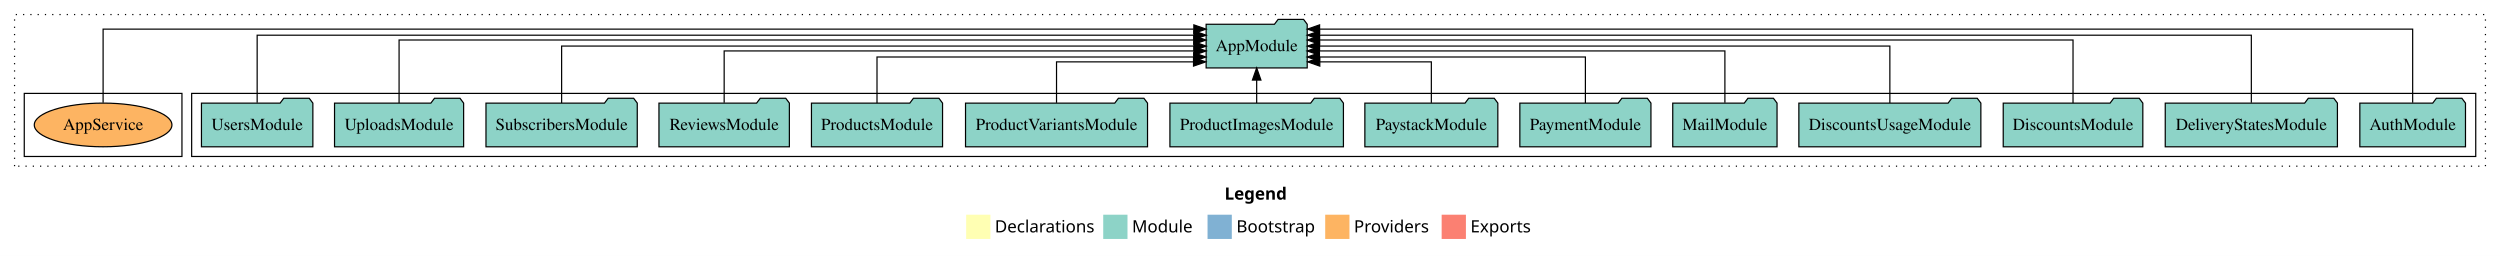
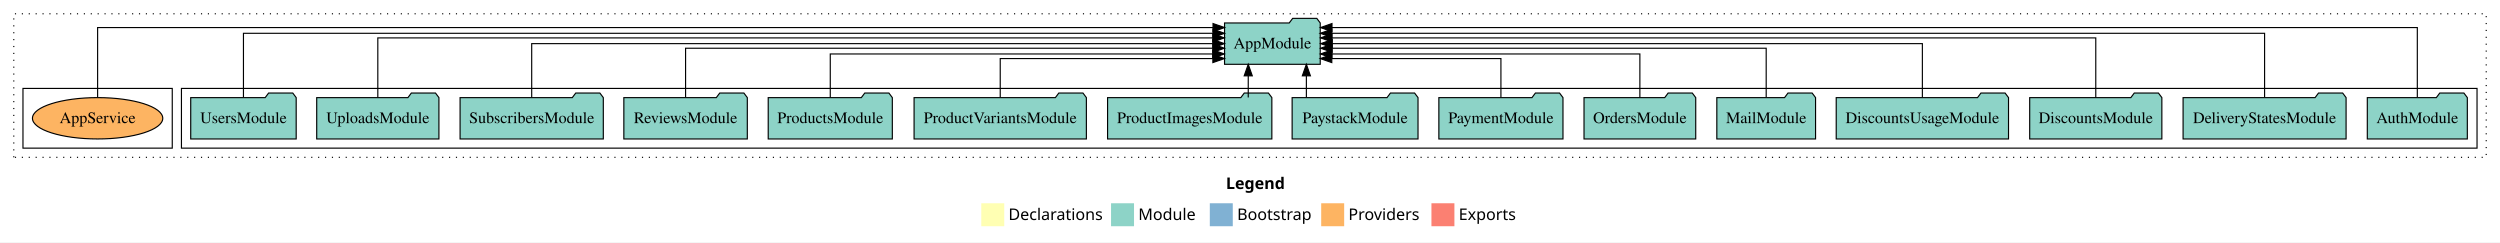
- <svg xmlns="http://www.w3.org/2000/svg" width="2061pt" height="211pt" viewBox="0.00 0.00 2061.00 211.00">
+ <svg xmlns="http://www.w3.org/2000/svg" width="2177pt" height="211pt" viewBox="0.00 0.00 2177.00 211.00">
  <g id="graph0" class="graph" transform="scale(1 1) rotate(0) translate(4 207)">
-     <polygon fill="white" stroke="transparent" points="-4,4 -4,-207 2057,-207 2057,4 -4,4" />
-     <text text-anchor="start" x="1005.51" y="-42.4" font-family="Times-12" font-weight="bold" font-size="14.00">Legend</text>
-     <polygon fill="#ffffb3" stroke="transparent" points="792.5,-10 792.5,-30 812.5,-30 812.5,-10 792.5,-10" />
-     <text text-anchor="start" x="816.13" y="-15.4" font-family="Times-12" font-size="14.00">  Declarations</text>
-     <polygon fill="#8dd3c7" stroke="transparent" points="905.5,-10 905.5,-30 925.5,-30 925.5,-10 905.5,-10" />
-     <text text-anchor="start" x="929.23" y="-15.4" font-family="Times-12" font-size="14.00">  Module</text>
-     <polygon fill="#80b1d3" stroke="transparent" points="991.5,-10 991.5,-30 1011.5,-30 1011.5,-10 991.5,-10" />
-     <text text-anchor="start" x="1015.28" y="-15.4" font-family="Times-12" font-size="14.00">  Bootstrap</text>
-     <polygon fill="#fdb462" stroke="transparent" points="1088.5,-10 1088.5,-30 1108.5,-30 1108.5,-10 1088.5,-10" />
-     <text text-anchor="start" x="1112.17" y="-15.4" font-family="Times-12" font-size="14.00">  Providers</text>
-     <polygon fill="#fb8072" stroke="transparent" points="1184.5,-10 1184.5,-30 1204.5,-30 1204.5,-10 1184.5,-10" />
-     <text text-anchor="start" x="1208.23" y="-15.4" font-family="Times-12" font-size="14.00">  Exports</text>
+     <polygon fill="white" stroke="transparent" points="-4,4 -4,-207 2173,-207 2173,4 -4,4" />
+     <text text-anchor="start" x="1063.51" y="-42.4" font-family="Times-12" font-weight="bold" font-size="14.00">Legend</text>
+     <polygon fill="#ffffb3" stroke="transparent" points="850.5,-10 850.5,-30 870.5,-30 870.5,-10 850.5,-10" />
+     <text text-anchor="start" x="874.13" y="-15.4" font-family="Times-12" font-size="14.00">  Declarations</text>
+     <polygon fill="#8dd3c7" stroke="transparent" points="963.5,-10 963.5,-30 983.5,-30 983.5,-10 963.5,-10" />
+     <text text-anchor="start" x="987.23" y="-15.4" font-family="Times-12" font-size="14.00">  Module</text>
+     <polygon fill="#80b1d3" stroke="transparent" points="1049.5,-10 1049.5,-30 1069.5,-30 1069.5,-10 1049.5,-10" />
+     <text text-anchor="start" x="1073.28" y="-15.4" font-family="Times-12" font-size="14.00">  Bootstrap</text>
+     <polygon fill="#fdb462" stroke="transparent" points="1146.5,-10 1146.5,-30 1166.5,-30 1166.5,-10 1146.5,-10" />
+     <text text-anchor="start" x="1170.17" y="-15.4" font-family="Times-12" font-size="14.00">  Providers</text>
+     <polygon fill="#fb8072" stroke="transparent" points="1242.5,-10 1242.5,-30 1262.5,-30 1262.5,-10 1242.5,-10" />
+     <text text-anchor="start" x="1266.23" y="-15.4" font-family="Times-12" font-size="14.00">  Exports</text>
    <g id="clust1" class="cluster">
-       <polygon fill="none" stroke="black" stroke-dasharray="1,5" points="8,-70 8,-195 2045,-195 2045,-70 8,-70" />
+       <polygon fill="none" stroke="black" stroke-dasharray="1,5" points="8,-70 8,-195 2161,-195 2161,-70 8,-70" />
    </g>
    <g id="clust3" class="cluster">
-       <polygon fill="none" stroke="black" points="154,-78 154,-130 2037,-130 2037,-78 154,-78" />
+       <polygon fill="none" stroke="black" points="154,-78 154,-130 2153,-130 2153,-78 154,-78" />
    </g>
    <g id="clust6" class="cluster">
      <polygon fill="none" stroke="black" points="16,-78 16,-130 146,-130 146,-78 16,-78" />
    </g>
    <g id="node1" class="node">
-       <polygon fill="#8dd3c7" stroke="black" points="2028.55,-122 2025.55,-126 2004.55,-126 2001.55,-122 1941.45,-122 1941.45,-86 2028.55,-86 2028.55,-122" />
-       <text text-anchor="middle" x="1985" y="-99.8" font-family="Times,serif" font-size="14.00">AuthModule</text>
+       <polygon fill="#8dd3c7" stroke="black" points="2144.55,-122 2141.55,-126 2120.55,-126 2117.55,-122 2057.45,-122 2057.45,-86 2144.55,-86 2144.55,-122" />
+       <text text-anchor="middle" x="2101" y="-99.8" font-family="Times,serif" font-size="14.00">AuthModule</text>
    </g>
-     <g id="node15" class="node">
-       <polygon fill="#8dd3c7" stroke="black" points="1073.66,-187 1070.66,-191 1049.66,-191 1046.66,-187 990.34,-187 990.34,-151 1073.66,-151 1073.66,-187" />
-       <text text-anchor="middle" x="1032" y="-164.8" font-family="Times,serif" font-size="14.00">AppModule</text>
+     <g id="node16" class="node">
+       <polygon fill="#8dd3c7" stroke="black" points="1145.66,-187 1142.66,-191 1121.66,-191 1118.66,-187 1062.34,-187 1062.34,-151 1145.66,-151 1145.66,-187" />
+       <text text-anchor="middle" x="1104" y="-164.8" font-family="Times,serif" font-size="14.00">AppModule</text>
    </g>
    <g id="edge1" class="edge">
-       <path fill="none" stroke="black" d="M1985,-122.32C1985,-145.66 1985,-183 1985,-183 1985,-183 1083.87,-183 1083.87,-183" />
-       <polygon fill="black" stroke="black" points="1083.87,-179.5 1073.87,-183 1083.87,-186.5 1083.87,-179.5" />
+       <path fill="none" stroke="black" d="M2101,-122.32C2101,-145.66 2101,-183 2101,-183 2101,-183 1155.89,-183 1155.89,-183" />
+       <polygon fill="black" stroke="black" points="1155.89,-179.5 1145.89,-183 1155.89,-186.5 1155.89,-179.5" />
    </g>
    <g id="node2" class="node">
-       <polygon fill="#8dd3c7" stroke="black" points="1922.97,-122 1919.97,-126 1898.97,-126 1895.97,-122 1781.03,-122 1781.03,-86 1922.97,-86 1922.97,-122" />
-       <text text-anchor="middle" x="1852" y="-99.8" font-family="Times,serif" font-size="14.00">DeliveryStatesModule</text>
+       <polygon fill="#8dd3c7" stroke="black" points="2038.97,-122 2035.97,-126 2014.97,-126 2011.97,-122 1897.03,-122 1897.03,-86 2038.97,-86 2038.97,-122" />
+       <text text-anchor="middle" x="1968" y="-99.8" font-family="Times,serif" font-size="14.00">DeliveryStatesModule</text>
    </g>
    <g id="edge2" class="edge">
-       <path fill="none" stroke="black" d="M1852,-122.29C1852,-144.21 1852,-178 1852,-178 1852,-178 1083.79,-178 1083.79,-178" />
-       <polygon fill="black" stroke="black" points="1083.79,-174.5 1073.79,-178 1083.79,-181.5 1083.79,-174.5" />
+       <path fill="none" stroke="black" d="M1968,-122.29C1968,-144.21 1968,-178 1968,-178 1968,-178 1155.67,-178 1155.67,-178" />
+       <polygon fill="black" stroke="black" points="1155.67,-174.5 1145.67,-178 1155.67,-181.5 1155.67,-174.5" />
    </g>
    <g id="node3" class="node">
-       <polygon fill="#8dd3c7" stroke="black" points="1762.54,-122 1759.54,-126 1738.54,-126 1735.54,-122 1647.46,-122 1647.46,-86 1762.54,-86 1762.54,-122" />
-       <text text-anchor="middle" x="1705" y="-99.8" font-family="Times,serif" font-size="14.00">DiscountsModule</text>
+       <polygon fill="#8dd3c7" stroke="black" points="1878.54,-122 1875.54,-126 1854.54,-126 1851.54,-122 1763.46,-122 1763.46,-86 1878.54,-86 1878.54,-122" />
+       <text text-anchor="middle" x="1821" y="-99.8" font-family="Times,serif" font-size="14.00">DiscountsModule</text>
    </g>
    <g id="edge3" class="edge">
-       <path fill="none" stroke="black" d="M1705,-122.03C1705,-142.77 1705,-174 1705,-174 1705,-174 1083.84,-174 1083.84,-174" />
-       <polygon fill="black" stroke="black" points="1083.84,-170.5 1073.84,-174 1083.84,-177.5 1083.84,-170.5" />
+       <path fill="none" stroke="black" d="M1821,-122.03C1821,-142.77 1821,-174 1821,-174 1821,-174 1155.91,-174 1155.91,-174" />
+       <polygon fill="black" stroke="black" points="1155.91,-170.5 1145.91,-174 1155.91,-177.5 1155.91,-170.5" />
    </g>
    <g id="node4" class="node">
-       <polygon fill="#8dd3c7" stroke="black" points="1629.02,-122 1626.02,-126 1605.02,-126 1602.02,-122 1478.98,-122 1478.98,-86 1629.02,-86 1629.02,-122" />
-       <text text-anchor="middle" x="1554" y="-99.8" font-family="Times,serif" font-size="14.00">DiscountsUsageModule</text>
+       <polygon fill="#8dd3c7" stroke="black" points="1745.02,-122 1742.02,-126 1721.02,-126 1718.02,-122 1594.98,-122 1594.98,-86 1745.02,-86 1745.02,-122" />
+       <text text-anchor="middle" x="1670" y="-99.8" font-family="Times,serif" font-size="14.00">DiscountsUsageModule</text>
    </g>
    <g id="edge4" class="edge">
-       <path fill="none" stroke="black" d="M1554,-122.11C1554,-141.34 1554,-169 1554,-169 1554,-169 1083.84,-169 1083.84,-169" />
-       <polygon fill="black" stroke="black" points="1083.84,-165.5 1073.84,-169 1083.84,-172.5 1083.84,-165.5" />
+       <path fill="none" stroke="black" d="M1670,-122.11C1670,-141.34 1670,-169 1670,-169 1670,-169 1156.08,-169 1156.08,-169" />
+       <polygon fill="black" stroke="black" points="1156.08,-165.5 1146.08,-169 1156.08,-172.5 1156.08,-165.5" />
    </g>
    <g id="node5" class="node">
-       <polygon fill="#8dd3c7" stroke="black" points="1460.99,-122 1457.99,-126 1436.99,-126 1433.99,-122 1375.01,-122 1375.01,-86 1460.99,-86 1460.99,-122" />
-       <text text-anchor="middle" x="1418" y="-99.8" font-family="Times,serif" font-size="14.00">MailModule</text>
+       <polygon fill="#8dd3c7" stroke="black" points="1576.99,-122 1573.99,-126 1552.99,-126 1549.99,-122 1491.01,-122 1491.01,-86 1576.99,-86 1576.99,-122" />
+       <text text-anchor="middle" x="1534" y="-99.8" font-family="Times,serif" font-size="14.00">MailModule</text>
    </g>
    <g id="edge5" class="edge">
-       <path fill="none" stroke="black" d="M1418,-122.3C1418,-140.27 1418,-165 1418,-165 1418,-165 1083.68,-165 1083.68,-165" />
-       <polygon fill="black" stroke="black" points="1083.68,-161.5 1073.68,-165 1083.68,-168.5 1083.68,-161.5" />
+       <path fill="none" stroke="black" d="M1534,-122.3C1534,-140.27 1534,-165 1534,-165 1534,-165 1156.01,-165 1156.01,-165" />
+       <polygon fill="black" stroke="black" points="1156.01,-161.5 1146.01,-165 1156.01,-168.5 1156.01,-161.5" />
    </g>
    <g id="node6" class="node">
+       <polygon fill="#8dd3c7" stroke="black" points="1472.64,-122 1469.64,-126 1448.64,-126 1445.64,-122 1375.36,-122 1375.36,-86 1472.64,-86 1472.64,-122" />
+       <text text-anchor="middle" x="1424" y="-99.8" font-family="Times,serif" font-size="14.00">OrdersModule</text>
+     </g>
+     <g id="edge6" class="edge">
+       <path fill="none" stroke="black" d="M1424,-122.03C1424,-138.4 1424,-160 1424,-160 1424,-160 1155.83,-160 1155.83,-160" />
+       <polygon fill="black" stroke="black" points="1155.83,-156.5 1145.83,-160 1155.83,-163.5 1155.83,-156.5" />
+     </g>
+     <g id="node7" class="node">
      <polygon fill="#8dd3c7" stroke="black" points="1357.04,-122 1354.04,-126 1333.04,-126 1330.04,-122 1248.96,-122 1248.96,-86 1357.04,-86 1357.04,-122" />
      <text text-anchor="middle" x="1303" y="-99.8" font-family="Times,serif" font-size="14.00">PaymentModule</text>
    </g>
-     <g id="edge6" class="edge">
-       <path fill="none" stroke="black" d="M1303,-122.03C1303,-138.4 1303,-160 1303,-160 1303,-160 1083.75,-160 1083.75,-160" />
-       <polygon fill="black" stroke="black" points="1083.75,-156.5 1073.75,-160 1083.75,-163.5 1083.75,-156.5" />
+     <g id="edge7" class="edge">
+       <path fill="none" stroke="black" d="M1303,-122.19C1303,-137.18 1303,-156 1303,-156 1303,-156 1155.72,-156 1155.72,-156" />
+       <polygon fill="black" stroke="black" points="1155.72,-152.5 1145.72,-156 1155.72,-159.5 1155.72,-152.5" />
    </g>
-     <g id="node7" class="node">
+     <g id="node8" class="node">
      <polygon fill="#8dd3c7" stroke="black" points="1230.81,-122 1227.81,-126 1206.81,-126 1203.81,-122 1121.19,-122 1121.19,-86 1230.81,-86 1230.81,-122" />
      <text text-anchor="middle" x="1176" y="-99.8" font-family="Times,serif" font-size="14.00">PaystackModule</text>
    </g>
-     <g id="edge7" class="edge">
-       <path fill="none" stroke="black" d="M1176,-122.19C1176,-137.18 1176,-156 1176,-156 1176,-156 1084.04,-156 1084.04,-156" />
-       <polygon fill="black" stroke="black" points="1084.04,-152.5 1074.04,-156 1084.04,-159.5 1084.04,-152.5" />
+     <g id="edge8" class="edge">
+       <path fill="none" stroke="black" d="M1133.59,-122.11C1133.59,-122.11 1133.59,-140.99 1133.59,-140.99" />
+       <polygon fill="black" stroke="black" points="1130.09,-140.99 1133.59,-150.99 1137.09,-140.99 1130.09,-140.99" />
    </g>
-     <g id="node8" class="node">
+     <g id="node9" class="node">
      <polygon fill="#8dd3c7" stroke="black" points="1103.52,-122 1100.52,-126 1079.52,-126 1076.52,-122 960.48,-122 960.48,-86 1103.52,-86 1103.52,-122" />
      <text text-anchor="middle" x="1032" y="-99.8" font-family="Times,serif" font-size="14.00">ProductImagesModule</text>
    </g>
-     <g id="edge8" class="edge">
-       <path fill="none" stroke="black" d="M1032,-122.11C1032,-122.11 1032,-140.99 1032,-140.99" />
-       <polygon fill="black" stroke="black" points="1028.5,-140.99 1032,-150.99 1035.5,-140.99 1028.5,-140.99" />
+     <g id="edge9" class="edge">
+       <path fill="none" stroke="black" d="M1082.97,-122.11C1082.97,-122.11 1082.97,-140.99 1082.97,-140.99" />
+       <polygon fill="black" stroke="black" points="1079.47,-140.99 1082.97,-150.99 1086.47,-140.99 1079.47,-140.99" />
    </g>
-     <g id="node9" class="node">
+     <g id="node10" class="node">
      <polygon fill="#8dd3c7" stroke="black" points="942.02,-122 939.02,-126 918.02,-126 915.02,-122 791.98,-122 791.98,-86 942.02,-86 942.02,-122" />
      <text text-anchor="middle" x="867" y="-99.8" font-family="Times,serif" font-size="14.00">ProductVariantsModule</text>
    </g>
-     <g id="edge9" class="edge">
-       <path fill="none" stroke="black" d="M867,-122.19C867,-137.18 867,-156 867,-156 867,-156 979.94,-156 979.94,-156" />
-       <polygon fill="black" stroke="black" points="979.94,-159.5 989.94,-156 979.94,-152.5 979.94,-159.5" />
+     <g id="edge10" class="edge">
+       <path fill="none" stroke="black" d="M867,-122.19C867,-137.18 867,-156 867,-156 867,-156 1052.17,-156 1052.17,-156" />
+       <polygon fill="black" stroke="black" points="1052.17,-159.5 1062.17,-156 1052.17,-152.5 1052.17,-159.5" />
    </g>
-     <g id="node10" class="node">
+     <g id="node11" class="node">
      <polygon fill="#8dd3c7" stroke="black" points="773.04,-122 770.04,-126 749.04,-126 746.04,-122 664.96,-122 664.96,-86 773.04,-86 773.04,-122" />
      <text text-anchor="middle" x="719" y="-99.8" font-family="Times,serif" font-size="14.00">ProductsModule</text>
    </g>
-     <g id="edge10" class="edge">
-       <path fill="none" stroke="black" d="M719,-122.03C719,-138.4 719,-160 719,-160 719,-160 980.11,-160 980.11,-160" />
-       <polygon fill="black" stroke="black" points="980.11,-163.5 990.11,-160 980.11,-156.5 980.11,-163.5" />
+     <g id="edge11" class="edge">
+       <path fill="none" stroke="black" d="M719,-122.03C719,-138.4 719,-160 719,-160 719,-160 1052.07,-160 1052.07,-160" />
+       <polygon fill="black" stroke="black" points="1052.07,-163.5 1062.07,-160 1052.07,-156.5 1052.07,-163.5" />
    </g>
-     <g id="node11" class="node">
+     <g id="node12" class="node">
      <polygon fill="#8dd3c7" stroke="black" points="646.76,-122 643.76,-126 622.76,-126 619.76,-122 539.24,-122 539.24,-86 646.76,-86 646.76,-122" />
      <text text-anchor="middle" x="593" y="-99.8" font-family="Times,serif" font-size="14.00">ReviewsModule</text>
    </g>
-     <g id="edge11" class="edge">
-       <path fill="none" stroke="black" d="M593,-122.3C593,-140.27 593,-165 593,-165 593,-165 980.3,-165 980.3,-165" />
-       <polygon fill="black" stroke="black" points="980.3,-168.5 990.3,-165 980.3,-161.5 980.3,-168.5" />
+     <g id="edge12" class="edge">
+       <path fill="none" stroke="black" d="M593,-122.3C593,-140.27 593,-165 593,-165 593,-165 1052.18,-165 1052.18,-165" />
+       <polygon fill="black" stroke="black" points="1052.18,-168.5 1062.18,-165 1052.18,-161.5 1052.18,-168.5" />
    </g>
-     <g id="node12" class="node">
+     <g id="node13" class="node">
      <polygon fill="#8dd3c7" stroke="black" points="521.36,-122 518.36,-126 497.36,-126 494.36,-122 396.64,-122 396.64,-86 521.36,-86 521.36,-122" />
      <text text-anchor="middle" x="459" y="-99.8" font-family="Times,serif" font-size="14.00">SubscribersModule</text>
    </g>
-     <g id="edge12" class="edge">
-       <path fill="none" stroke="black" d="M459,-122.11C459,-141.34 459,-169 459,-169 459,-169 980.33,-169 980.33,-169" />
-       <polygon fill="black" stroke="black" points="980.33,-172.5 990.33,-169 980.33,-165.5 980.33,-172.5" />
+     <g id="edge13" class="edge">
+       <path fill="none" stroke="black" d="M459,-122.11C459,-141.34 459,-169 459,-169 459,-169 1052.18,-169 1052.18,-169" />
+       <polygon fill="black" stroke="black" points="1052.18,-172.5 1062.18,-169 1052.18,-165.5 1052.18,-172.5" />
    </g>
-     <g id="node13" class="node">
+     <g id="node14" class="node">
      <polygon fill="#8dd3c7" stroke="black" points="378.21,-122 375.21,-126 354.21,-126 351.21,-122 271.79,-122 271.79,-86 378.21,-86 378.21,-122" />
      <text text-anchor="middle" x="325" y="-99.8" font-family="Times,serif" font-size="14.00">UploadsModule</text>
    </g>
-     <g id="edge13" class="edge">
-       <path fill="none" stroke="black" d="M325,-122.03C325,-142.77 325,-174 325,-174 325,-174 980.15,-174 980.15,-174" />
-       <polygon fill="black" stroke="black" points="980.15,-177.5 990.15,-174 980.15,-170.5 980.15,-177.5" />
+     <g id="edge14" class="edge">
+       <path fill="none" stroke="black" d="M325,-122.03C325,-142.77 325,-174 325,-174 325,-174 1052.12,-174 1052.12,-174" />
+       <polygon fill="black" stroke="black" points="1052.12,-177.5 1062.12,-174 1052.12,-170.5 1052.12,-177.5" />
    </g>
-     <g id="node14" class="node">
+     <g id="node15" class="node">
      <polygon fill="#8dd3c7" stroke="black" points="253.92,-122 250.92,-126 229.92,-126 226.92,-122 162.08,-122 162.08,-86 253.92,-86 253.92,-122" />
      <text text-anchor="middle" x="208" y="-99.8" font-family="Times,serif" font-size="14.00">UsersModule</text>
    </g>
-     <g id="edge14" class="edge">
-       <path fill="none" stroke="black" d="M208,-122.29C208,-144.21 208,-178 208,-178 208,-178 980.29,-178 980.29,-178" />
-       <polygon fill="black" stroke="black" points="980.29,-181.5 990.29,-178 980.29,-174.5 980.29,-181.5" />
+     <g id="edge15" class="edge">
+       <path fill="none" stroke="black" d="M208,-122.29C208,-144.21 208,-178 208,-178 208,-178 1052.28,-178 1052.28,-178" />
+       <polygon fill="black" stroke="black" points="1052.28,-181.5 1062.28,-178 1052.28,-174.5 1052.28,-181.5" />
    </g>
-     <g id="node16" class="node">
+     <g id="node17" class="node">
      <ellipse fill="#fdb462" stroke="black" cx="81" cy="-104" rx="56.74" ry="18" />
      <text text-anchor="middle" x="81" y="-99.8" font-family="Times,serif" font-size="14.00">AppService</text>
    </g>
-     <g id="edge15" class="edge">
-       <path fill="none" stroke="black" d="M81,-122.32C81,-145.66 81,-183 81,-183 81,-183 980.22,-183 980.22,-183" />
-       <polygon fill="black" stroke="black" points="980.22,-186.5 990.22,-183 980.22,-179.5 980.22,-186.5" />
+     <g id="edge16" class="edge">
+       <path fill="none" stroke="black" d="M81,-122.32C81,-145.66 81,-183 81,-183 81,-183 1052.31,-183 1052.31,-183" />
+       <polygon fill="black" stroke="black" points="1052.31,-186.5 1062.31,-183 1052.31,-179.5 1052.31,-186.5" />
    </g>
  </g>
</svg>
